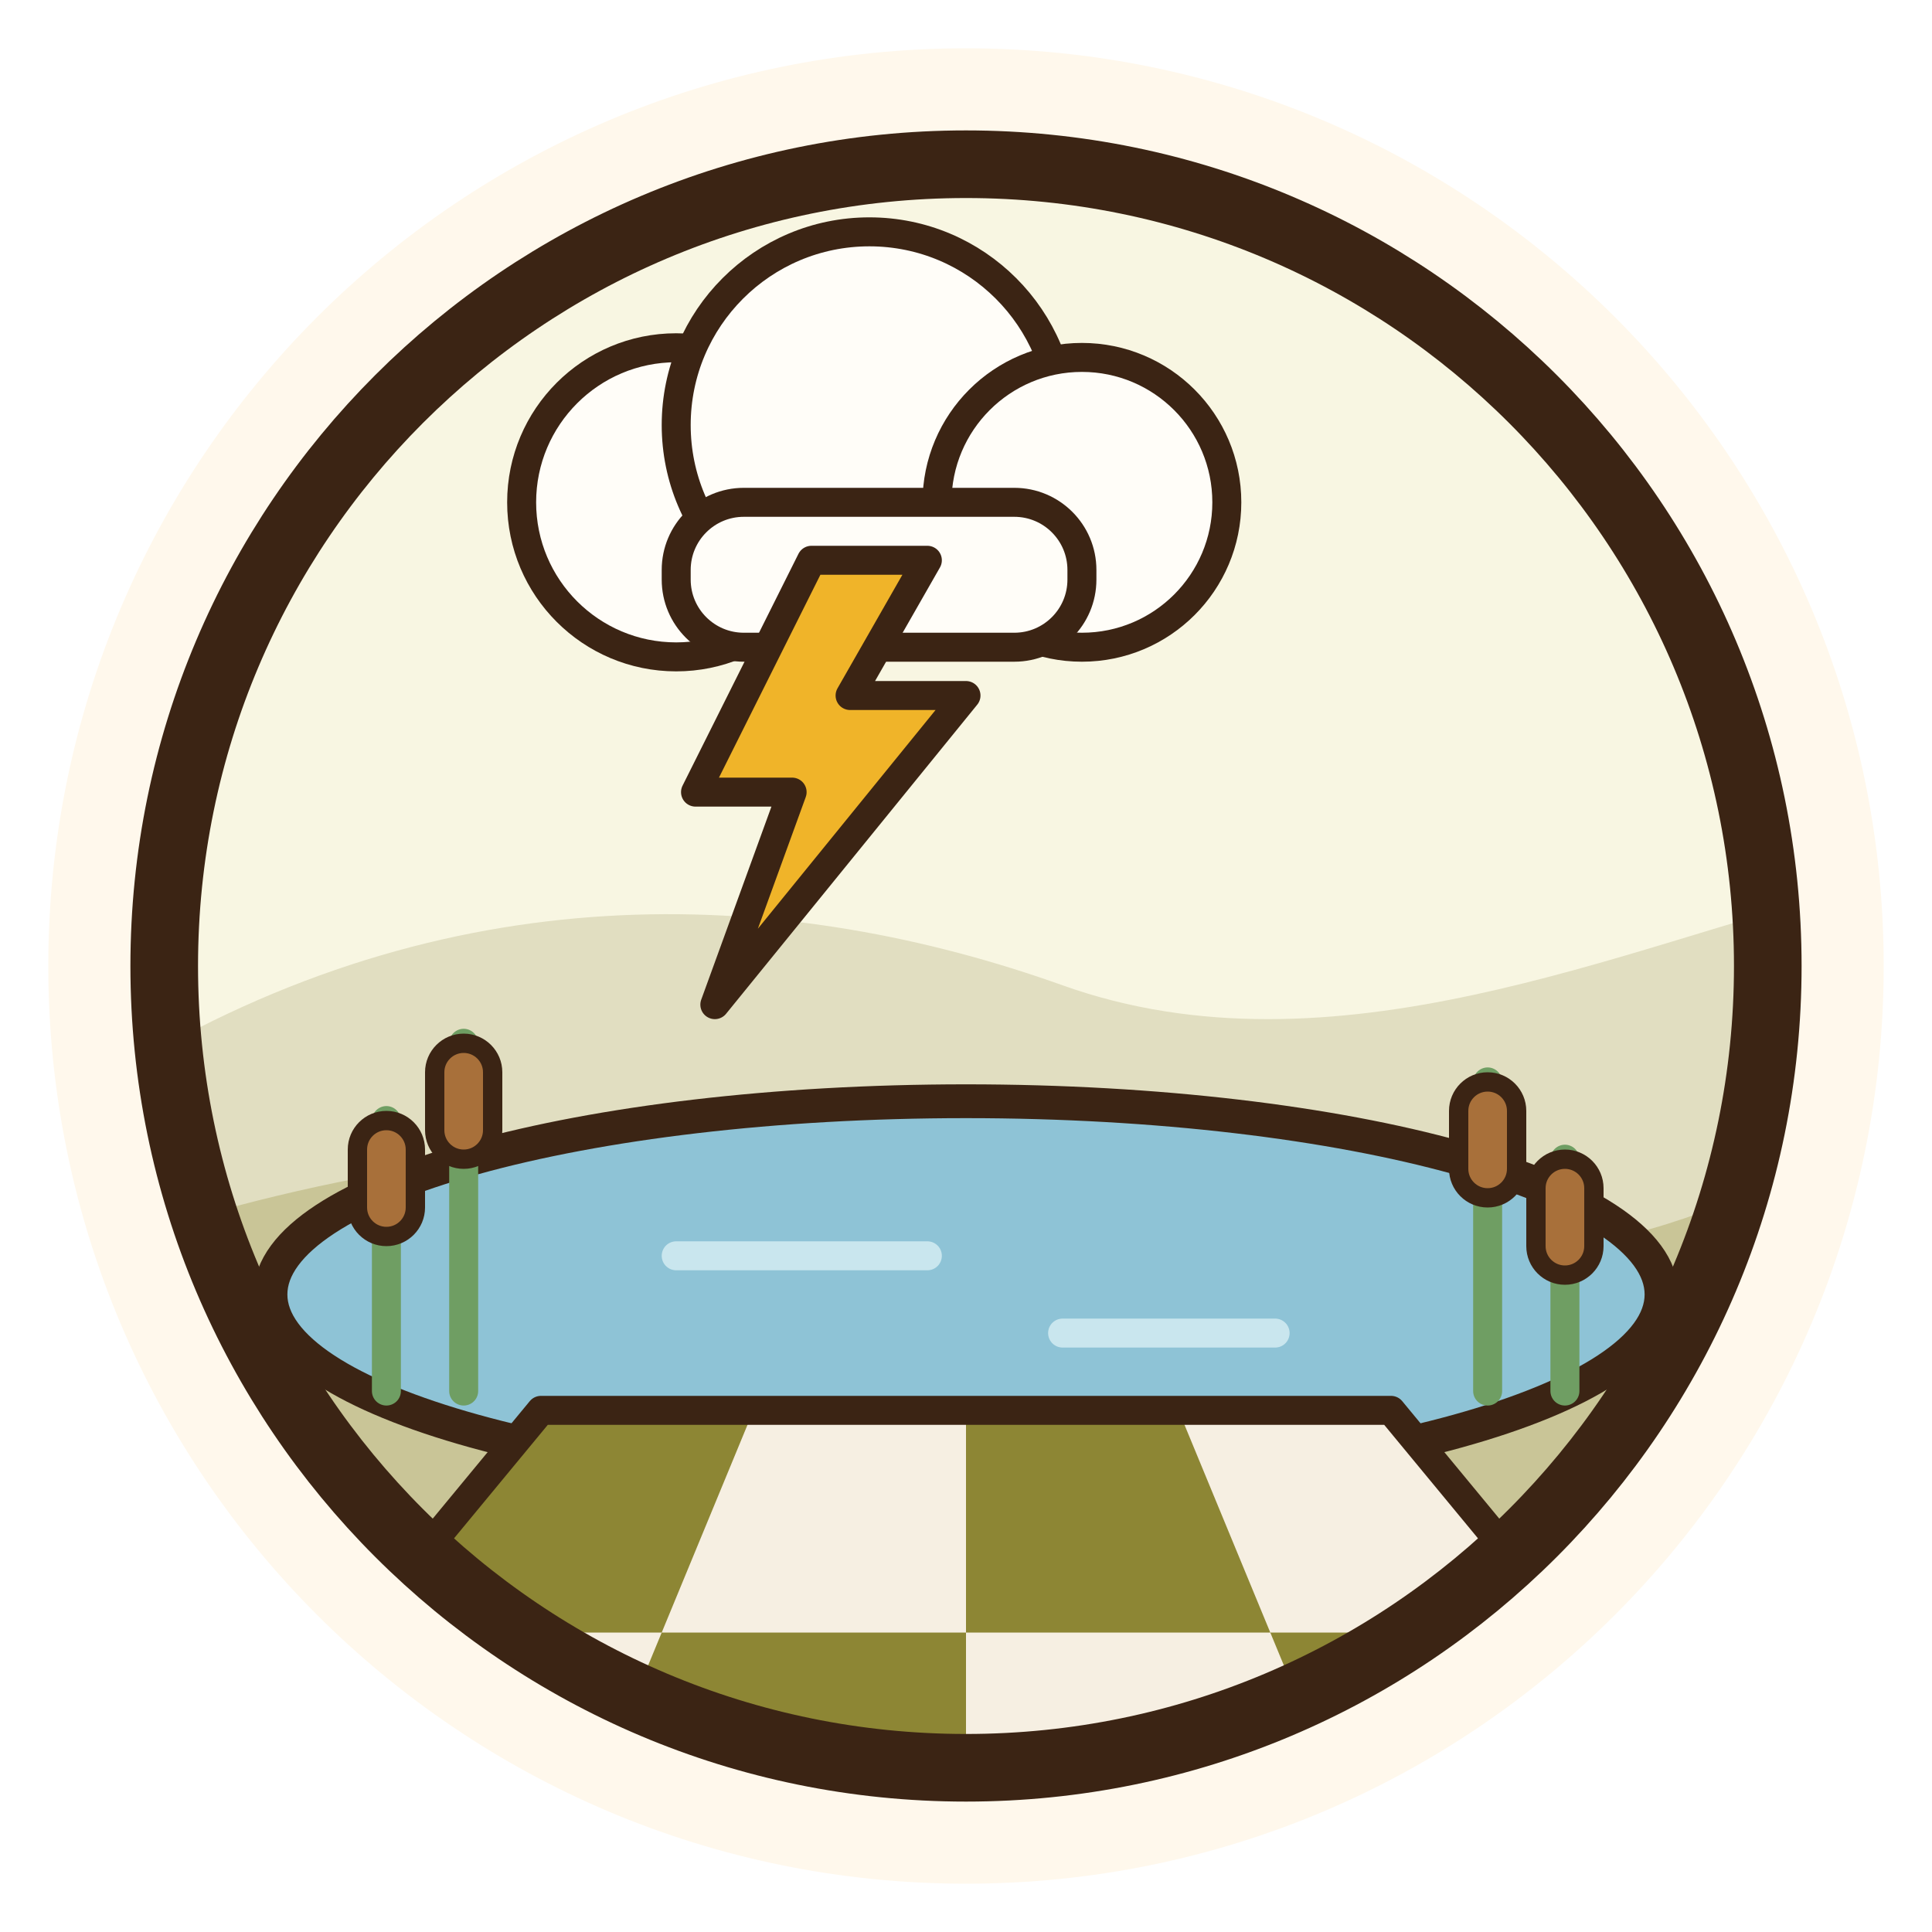
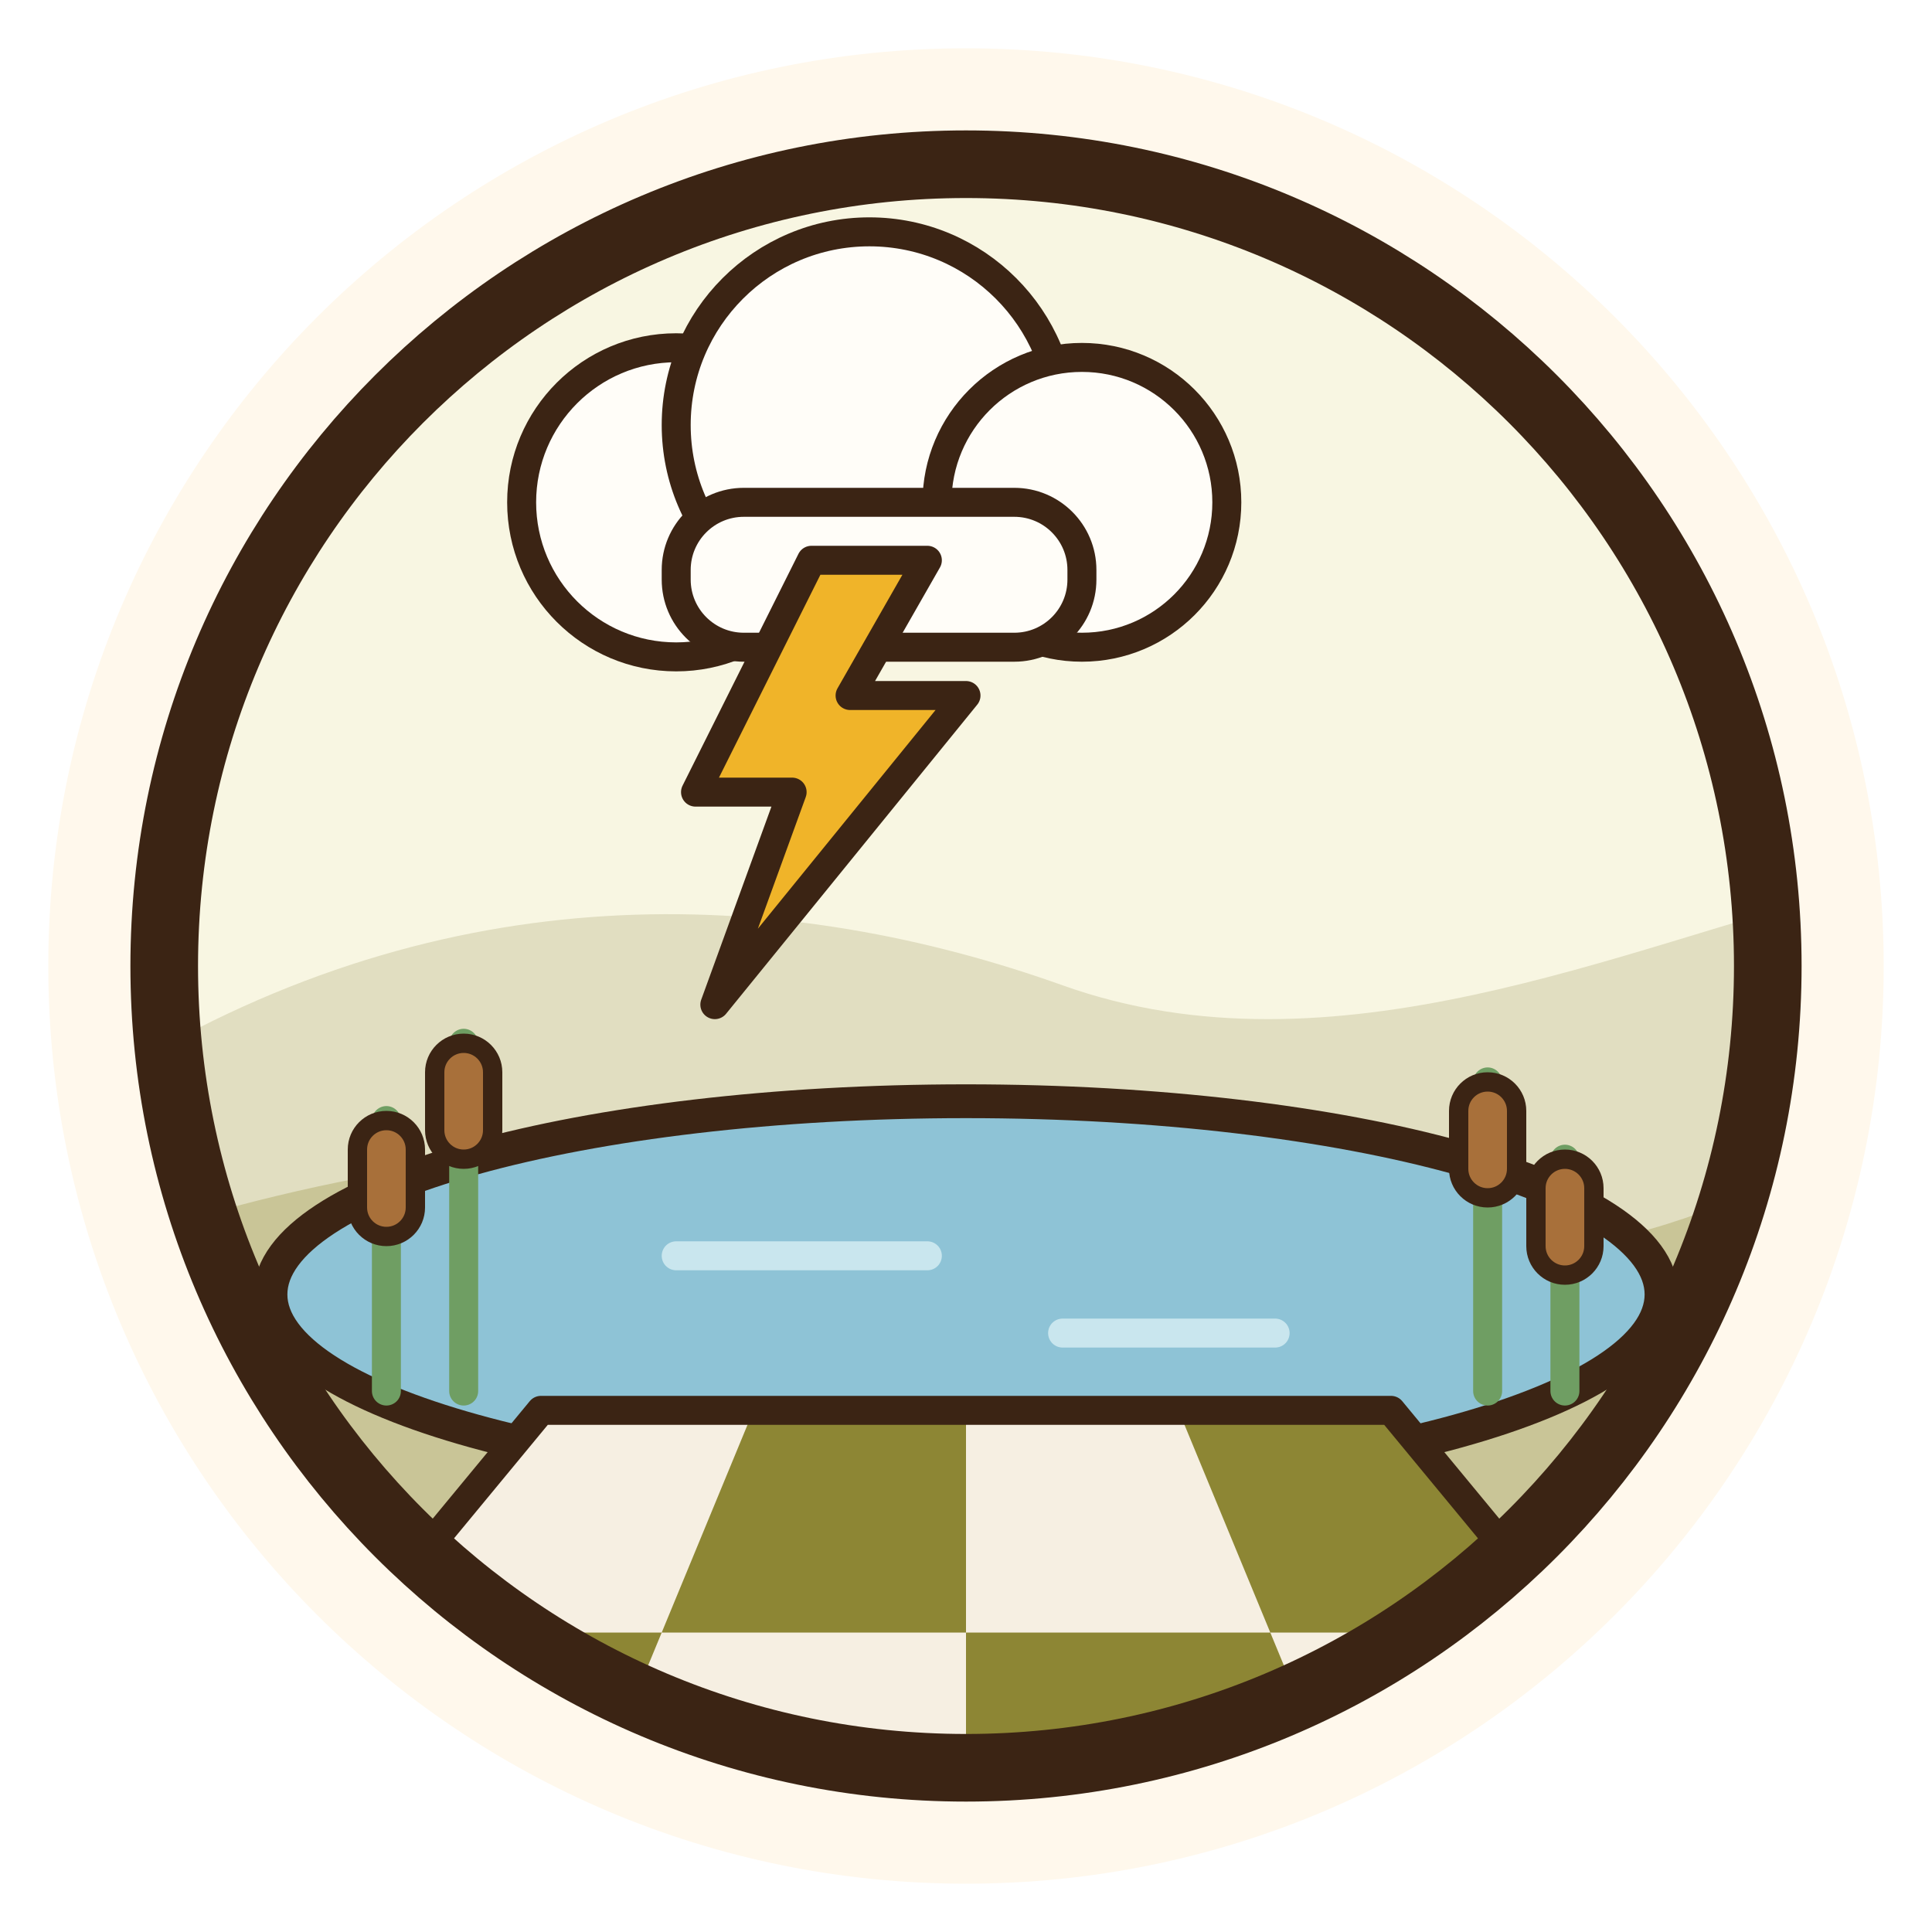
<svg xmlns="http://www.w3.org/2000/svg" viewBox="0 0 200 200" role="img" aria-labelledby="t">
  <defs>
    <clipPath id="c">
      <circle cx="100" cy="100" r="82" />
    </clipPath>
  </defs>
  <circle cx="100" cy="100" r="95" fill="#fff8ec" />
  <g clip-path="url(#c)">
    <rect width="200" height="200" fill="#f8f6e2" />
    <path d="M14 110C48 90 82 92 110 102S168 98 192 92V200H14Z" fill="#e1dec1" />
    <path d="M8 130C52 114 98 116 132 126S180 122 196 118V200H8Z" fill="#c9c597" />
    <g stroke="#3b2414" stroke-width="3.5" stroke-linejoin="round" stroke-linecap="round">
      <ellipse cx="100" cy="134" rx="72" ry="20" fill="#8ec3d6" />
      <path d="M70 130H96M110 138H132" fill="none" stroke="#c9e6ee" stroke-width="3" />
      <path d="M40 144V116" fill="none" stroke="#6f9e63" stroke-width="3" />
      <rect x="37" y="116" width="6" height="12" rx="3" fill="#a8703a" stroke-width="2" />
      <path d="M48 144V108" fill="none" stroke="#6f9e63" stroke-width="3" />
      <rect x="45" y="108" width="6" height="12" rx="3" fill="#a8703a" stroke-width="2" />
      <path d="M154 144V112" fill="none" stroke="#6f9e63" stroke-width="3" />
      <rect x="151" y="112" width="6" height="12" rx="3" fill="#a8703a" stroke-width="2" />
      <path d="M162 144V120" fill="none" stroke="#6f9e63" stroke-width="3" />
      <rect x="159" y="120" width="6" height="12" rx="3" fill="#a8703a" stroke-width="2" />
      <g stroke="#3b2414" stroke-width="3" stroke-linejoin="round" stroke-linecap="round">
        <g transform="translate(70 52)" fill="#fffdf8">
          <circle r="16" />
          <circle cx="20" cy="-8" r="20" />
          <circle cx="42" r="15" />
          <rect width="42" height="15" rx="7" />
        </g>
        <g transform="translate(70 52)">
          <path d="M14 6L2 30H12L4 52L30 20H18L26 6Z" fill="#f0b429" />
        </g>
      </g>
    </g>
    <path d="M56.0 146.0L144.0 146.0L182.0 192.0L18.0 192.0Z" fill="#f6efe2" />
-     <path d="M56.0 146.0L78.0 146.0L68.5 169.0L37.0 169.0ZM100.0 146.0L122.0 146.0L131.5 169.0L100.0 169.0ZM68.5 169.0L100.0 169.0L100.0 192.0L59.0 192.0ZM131.5 169.0L163.0 169.0L182.0 192.0L141.0 192.0Z" fill="#8d8634" />
+     <path d="M78.0 146.0L100.0 146.0L100.0 169.0L68.5 169.0ZM122.0 146.0L144.0 146.0L163.0 169.0L131.5 169.0ZM37.0 169.0L68.5 169.0L59.0 192.0L18.0 192.0ZM100.0 169.0L131.5 169.0L141.0 192.0L100.0 192.0Z" fill="#8d8634" />
    <path d="M56.0 146.0L144.0 146.0L182.0 192.0L18.0 192.0Z" fill="none" stroke="#3b2414" stroke-width="3" stroke-linejoin="round" />
  </g>
  <circle cx="100" cy="100" r="83" fill="none" stroke="#3b2414" stroke-width="7" />
</svg>
